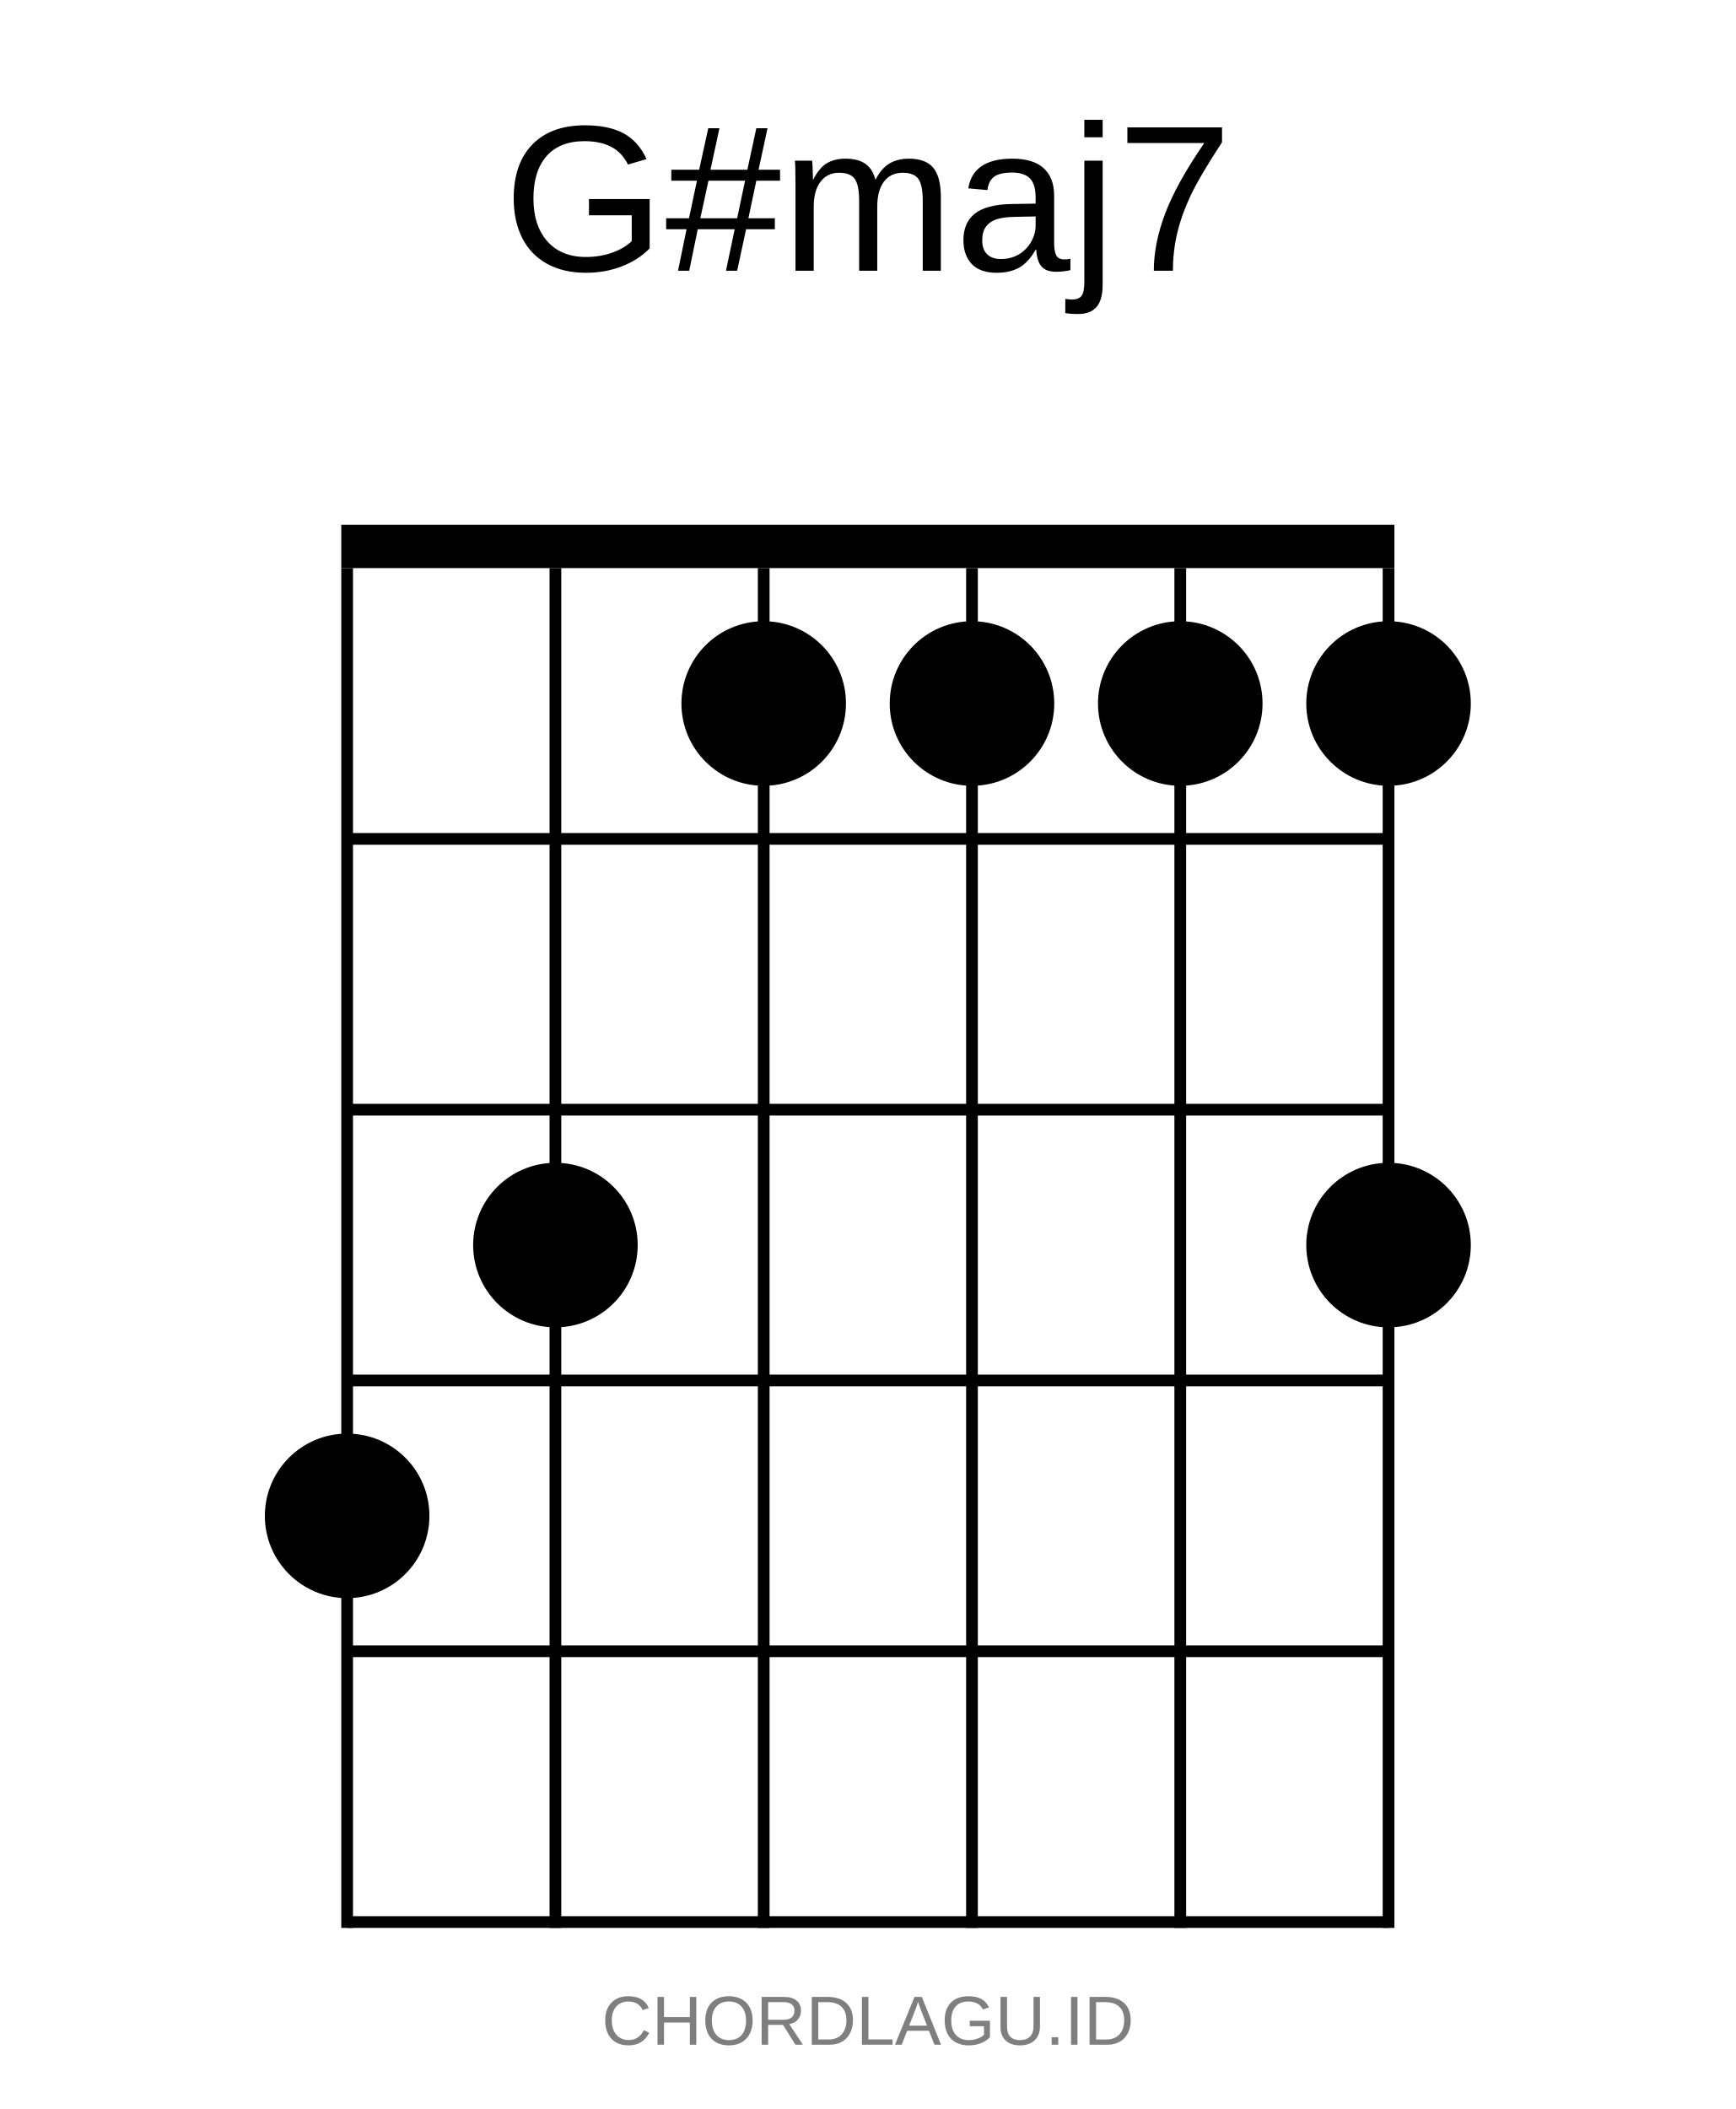
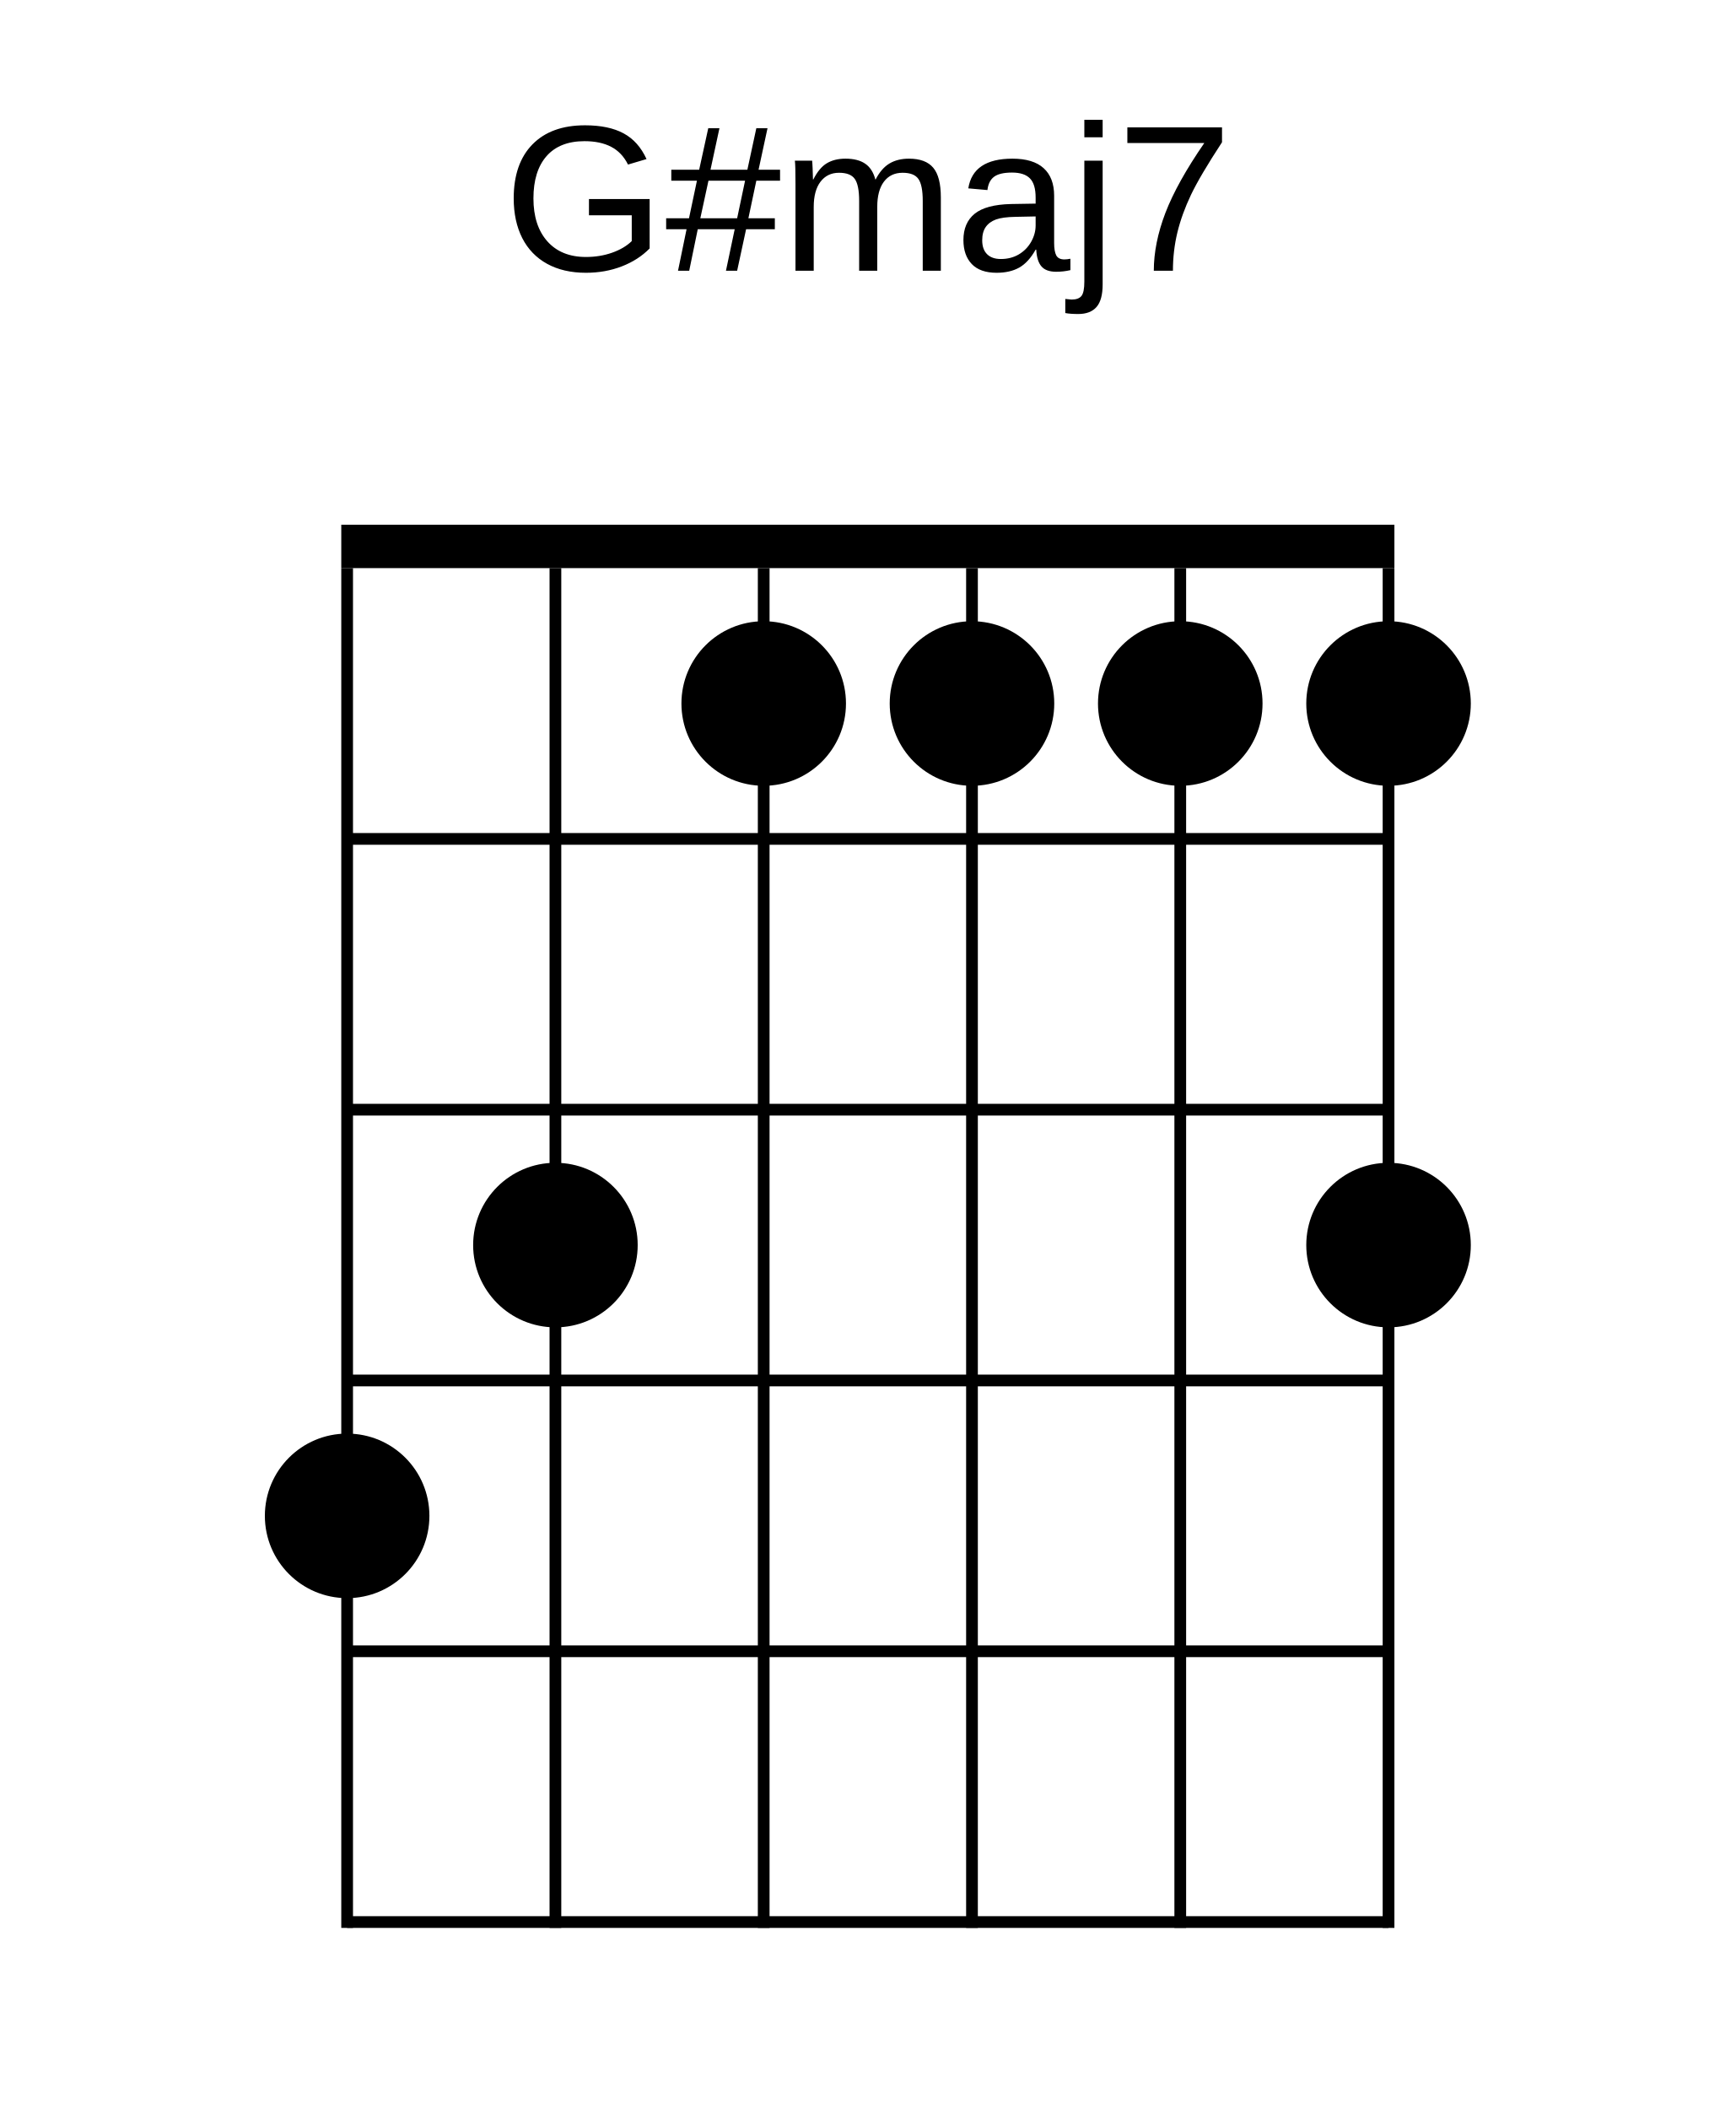
<svg xmlns="http://www.w3.org/2000/svg" version="1.1" preserveAspectRatio="xMidYMid meet" viewBox="0 0 400 485.998">
  <rect width="100%" height="100%" fill="rgba(255, 255, 255, 1)" />
  <text x="200" y="-0.011" font-family="Arial, &quot;Helvetica Neue&quot;, Helvetica, sans-serif" font-size="48" text-anchor="middle" fill="#000000" class="title">
    <tspan dy="62.4" x="200">G#maj7</tspan>
  </text>
  <line x1="78.65" y1="125.916" x2="321.35" y2="125.916" stroke-width="10" stroke="#000000" />
  <line x1="80" y1="193.316" x2="320" y2="193.316" stroke-width="2.7" stroke="#000000" />
  <line x1="80" y1="255.716" x2="320" y2="255.716" stroke-width="2.7" stroke="#000000" />
  <line x1="80" y1="318.116" x2="320" y2="318.116" stroke-width="2.7" stroke="#000000" />
  <line x1="80" y1="380.516" x2="320" y2="380.516" stroke-width="2.7" stroke="#000000" />
  <line x1="80" y1="442.916" x2="320" y2="442.916" stroke-width="2.7" stroke="#000000" />
  <line x1="80" y1="130.916" x2="80" y2="444.266" stroke-width="2.7" stroke="#000000" />
  <line x1="128" y1="130.916" x2="128" y2="444.266" stroke-width="2.7" stroke="#000000" />
  <line x1="176" y1="130.916" x2="176" y2="444.266" stroke-width="2.7" stroke="#000000" />
  <line x1="224" y1="130.916" x2="224" y2="444.266" stroke-width="2.7" stroke="#000000" />
  <line x1="272" y1="130.916" x2="272" y2="444.266" stroke-width="2.7" stroke="#000000" />
  <line x1="320" y1="130.916" x2="320" y2="444.266" stroke-width="2.7" stroke="#000000" />
  <circle r="18.96" cx="176" cy="162.116" fill="#000000" stroke-width="0" stroke="#000000" class="finger finger-string-2 finger-fret-0 finger-string-2-fret-0 finger-circle" />
  <circle r="18.96" cx="224" cy="162.116" fill="#000000" stroke-width="0" stroke="#000000" class="finger finger-string-3 finger-fret-0 finger-string-3-fret-0 finger-circle" />
  <circle r="18.96" cx="272" cy="162.116" fill="#000000" stroke-width="0" stroke="#000000" class="finger finger-string-4 finger-fret-0 finger-string-4-fret-0 finger-circle" />
  <circle r="18.96" cx="320" cy="162.116" fill="#000000" stroke-width="0" stroke="#000000" class="finger finger-string-5 finger-fret-0 finger-string-5-fret-0 finger-circle" />
  <circle r="18.96" cx="128" cy="286.916" fill="#000000" stroke-width="0" stroke="#000000" class="finger finger-string-1 finger-fret-2 finger-string-1-fret-2 finger-circle" />
  <circle r="18.96" cx="320" cy="286.916" fill="#000000" stroke-width="0" stroke="#000000" class="finger finger-string-5 finger-fret-2 finger-string-5-fret-2 finger-circle" />
  <circle r="18.96" cx="80" cy="349.316" fill="#000000" stroke-width="0" stroke="#000000" class="finger finger-string-0 finger-fret-3 finger-string-0-fret-3 finger-circle" />
  <text x="80" y="455.396" font-family="Arial, &quot;Helvetica Neue&quot;, Helvetica, sans-serif" font-size="28" text-anchor="middle" dominant-baseline="central" fill="#000000" class="tuning tuning-0" />
  <text x="128" y="455.396" font-family="Arial, &quot;Helvetica Neue&quot;, Helvetica, sans-serif" font-size="28" text-anchor="middle" dominant-baseline="central" fill="#000000" class="tuning tuning-1" />
  <text x="176" y="455.396" font-family="Arial, &quot;Helvetica Neue&quot;, Helvetica, sans-serif" font-size="28" text-anchor="middle" dominant-baseline="central" fill="#000000" class="tuning tuning-2" />
  <text x="224" y="455.396" font-family="Arial, &quot;Helvetica Neue&quot;, Helvetica, sans-serif" font-size="28" text-anchor="middle" dominant-baseline="central" fill="#000000" class="tuning tuning-3" />
  <text x="272" y="455.396" font-family="Arial, &quot;Helvetica Neue&quot;, Helvetica, sans-serif" font-size="28" text-anchor="middle" dominant-baseline="central" fill="#000000" class="tuning tuning-4" />
  <text x="320" y="455.396" font-family="Arial, &quot;Helvetica Neue&quot;, Helvetica, sans-serif" font-size="28" text-anchor="middle" dominant-baseline="central" fill="#000000" class="tuning tuning-5" />
  <text x="200" y="450.385" font-family="Arial, &quot;Helvetica Neue&quot;, Helvetica, sans-serif" font-size="16" text-anchor="middle" fill="rgba(0, 0, 0, 0.5)" class="watermark">
-     <tspan dy="20.8" x="200">CHORDLAGU.ID</tspan>
+     <tspan dy="20.8" x="200" />
  </text>
  <circle r="0" cx="0" cy="0" fill="none" stroke-width="0" stroke="transparent" class="top-left" />
  <circle r="0" cx="400" cy="0" fill="none" stroke-width="0" stroke="transparent" class="top-right" />
</svg>
